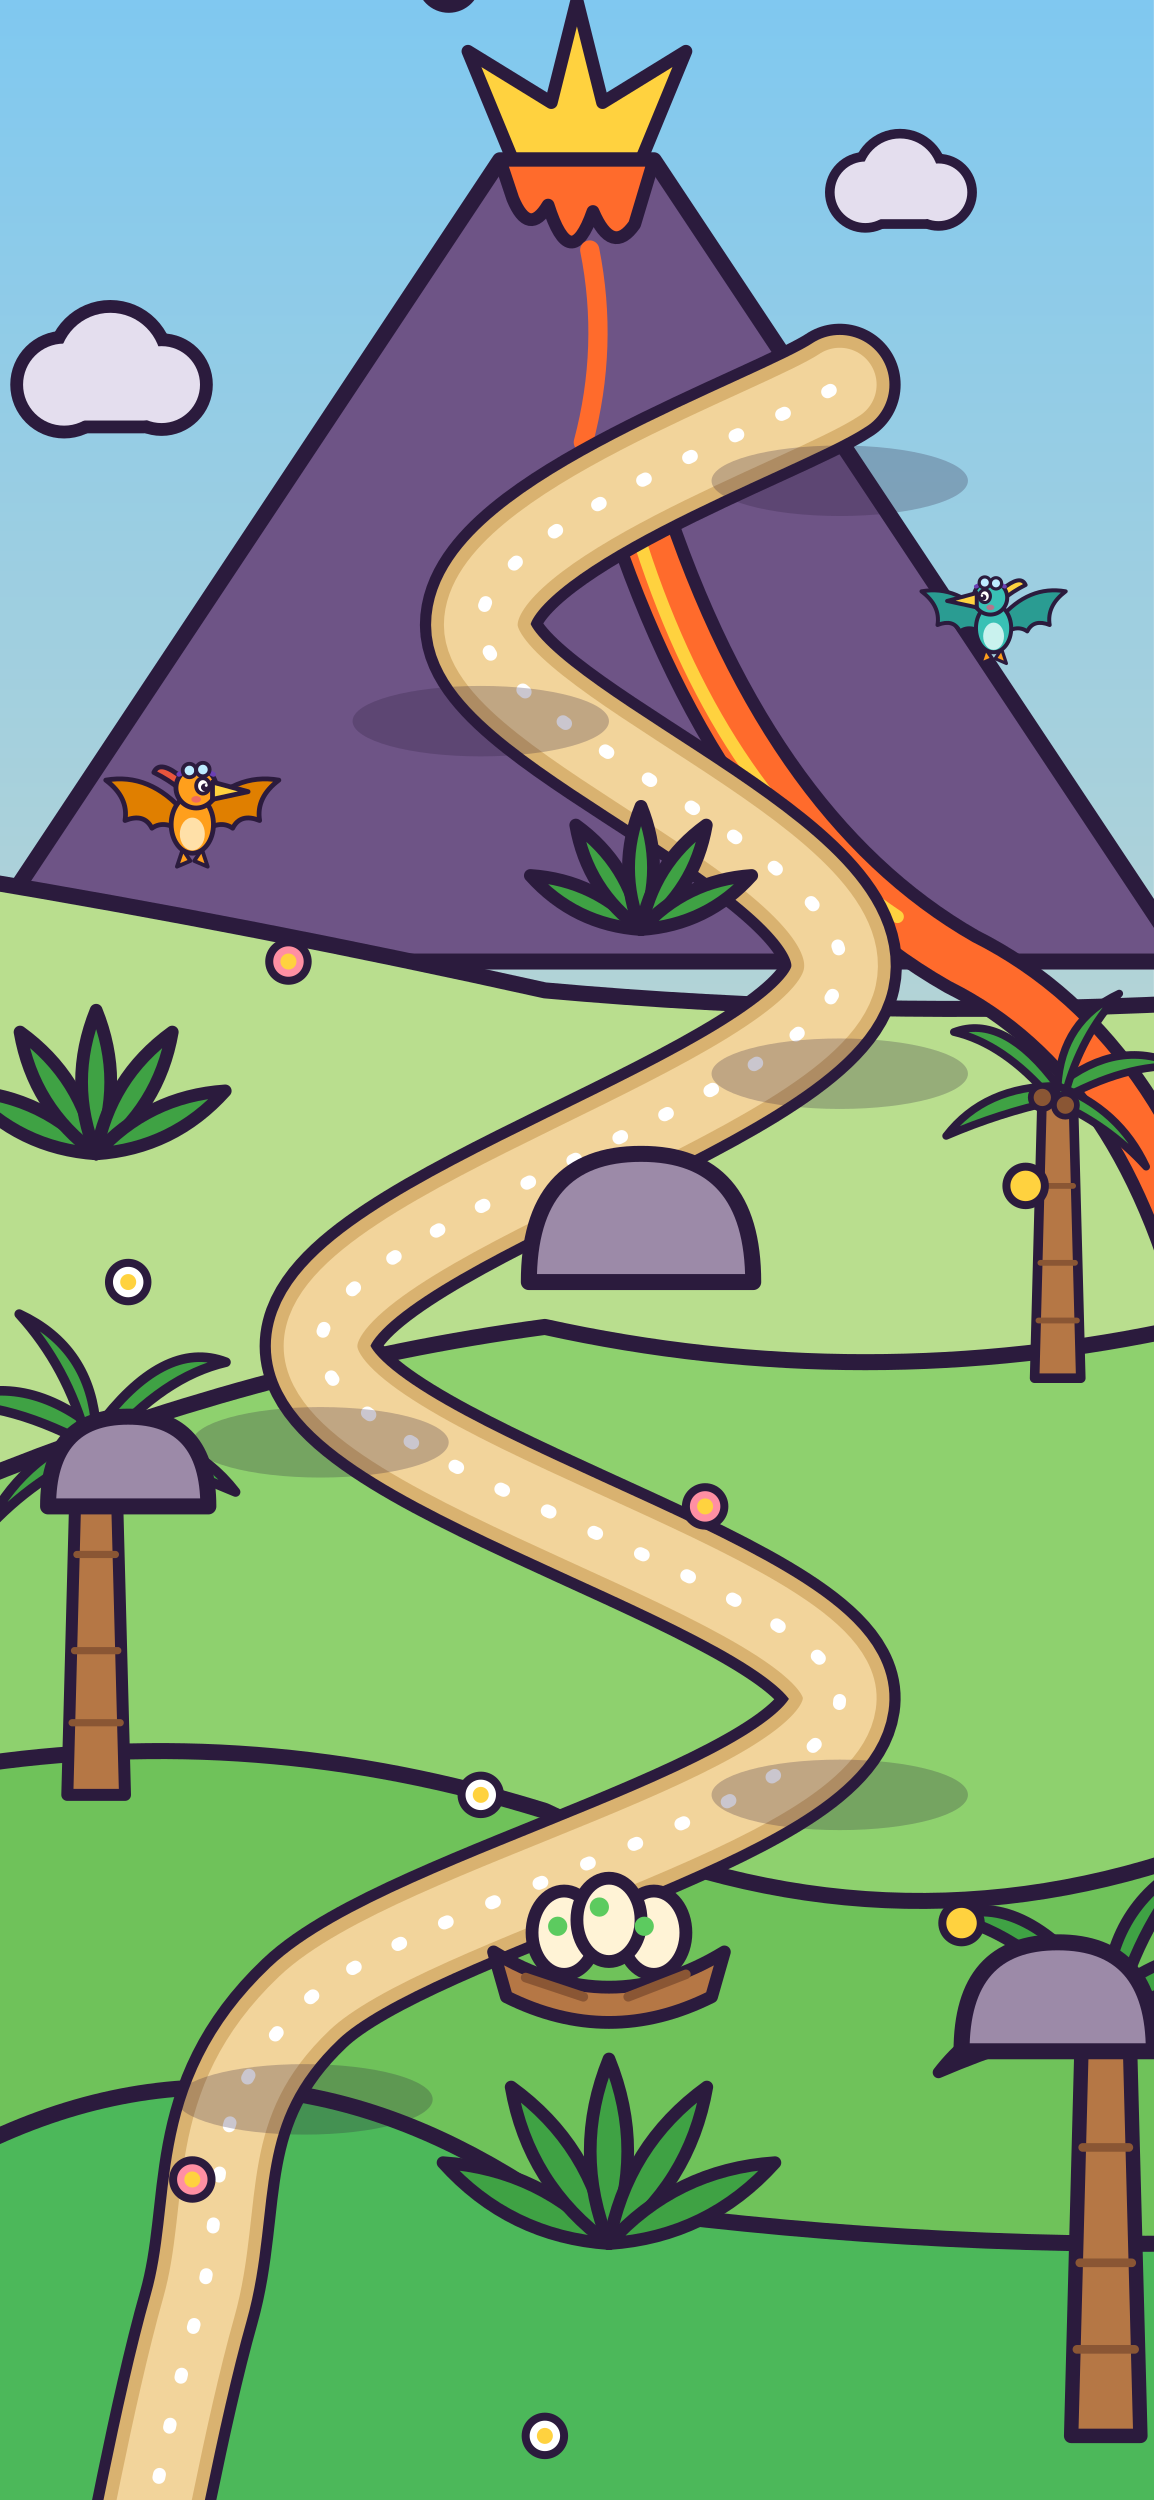
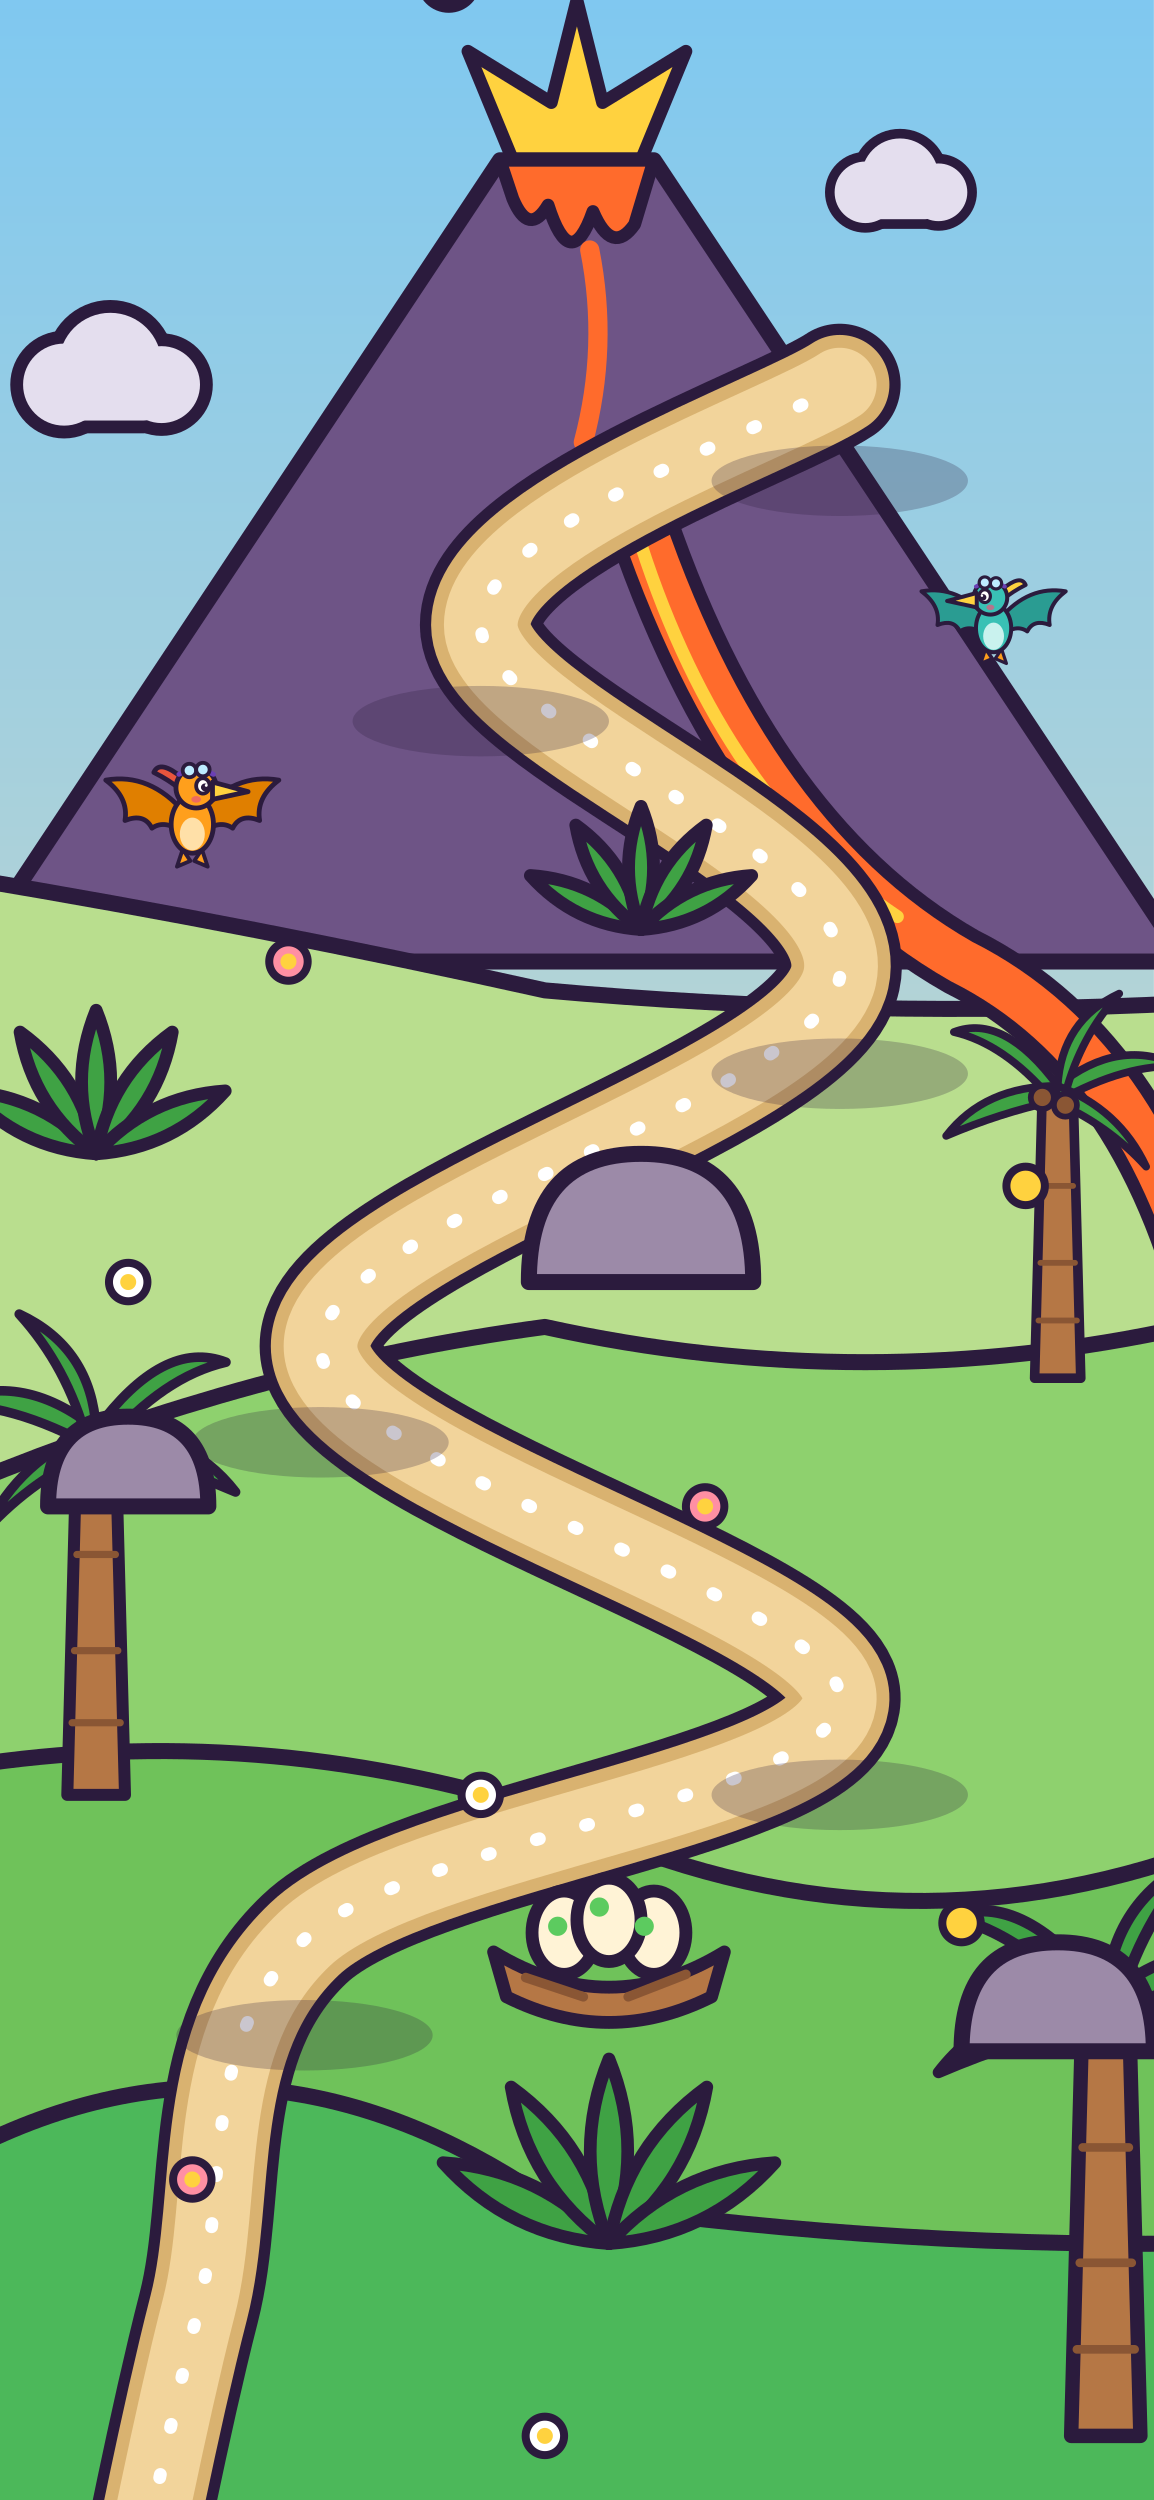
<svg xmlns="http://www.w3.org/2000/svg" viewBox="0 0 360 780" width="360" height="780">
  <defs>
    <linearGradient id="sky" x1="0" y1="0" x2="0" y2="1">
      <stop offset="0" stop-color="#7FC8F0" />
      <stop offset="1" stop-color="#FFE3B0" />
    </linearGradient>
    <g id="cloud">
      <circle cx="0" cy="0" r="16" />
      <circle cx="18" cy="-8" r="20" />
      <circle cx="38" cy="0" r="15" />
      <rect x="0" y="0" width="38" height="14" rx="7" />
    </g>
    <g id="bush">
      <circle cx="0" cy="0" r="18" />
      <circle cx="22" cy="-8" r="22" />
      <circle cx="46" cy="2" r="17" />
      <rect x="0" y="0" width="46" height="18" />
    </g>
  </defs>
  <rect width="360" height="780" fill="url(#sky)" />
  <g stroke="#2B1B3D" stroke-width="5" stroke-linejoin="round" stroke-linecap="round">
    <g transform="translate(20 120) scale(0.8)">
      <use href="#cloud" fill="#2B1B3D" stroke-width="10" />
      <use href="#cloud" fill="#E4DEEE" stroke="none" />
    </g>
    <g transform="translate(270 60) scale(0.6)">
      <use href="#cloud" fill="#2B1B3D" stroke-width="10" />
      <use href="#cloud" fill="#E4DEEE" stroke="none" />
    </g>
    <path d="M160 50 L146 16 L172 32 L180 0 L188 32 L214 16 L200 50 Z" fill="#FFD23F" stroke-width="4" />
    <circle cx="140" cy="-6" r="8" fill="#FF6B2C" stroke-width="4" />
    <circle cx="214" cy="-20" r="7" fill="#FF6B2C" stroke-width="4" />
    <circle cx="184" cy="-36" r="10" fill="#FF6B2C" stroke-width="4" />
    <circle cx="166" cy="-60" r="6" fill="#FF6B2C" stroke-width="4" />
    <path d="M-10.0 300 L156 50 L204 50 L370.0 300 Z" fill="#6E5486" />
    <path d="M156 50 L204 50 L198 70 Q191 80 185 66 Q178 86 171 64 Q165 74 160 62 Z" fill="#FF6B2C" stroke-width="4" />
    <path d="M184 78 Q190 108 182 138" fill="none" stroke="#FF6B2C" stroke-width="6" />
    <path d="M-10 274 Q80 289 170 309 Q270 318 370 313 L370 790 L-10 790 Z" fill="#B9DE8E" />
    <path d="M196 150 Q230 260 300 300 Q360 330 380 420" fill="none" stroke="#2B1B3D" stroke-width="22" />
    <path d="M196 150 Q230 260 300 300 Q360 330 380 420" fill="none" stroke="#FF6B2C" stroke-width="14" />
    <path d="M200 170 Q226 250 280 286" fill="none" stroke="#FFD23F" stroke-width="4" />
    <path d="M-10 463 Q80 426 170 414 Q270 436 370 414 L370 790 L-10 790 Z" fill="#8ED16E" />
    <path d="M-10 551 Q80 537 170 565 Q270 613 370 579 L370 790 L-10 790 Z" fill="#6FC25A" />
    <path d="M-10 671 Q80 625 170 686 Q270 701 370 700 L370 790 L-10 790 Z" fill="#4CB85A" />
    <g transform="translate(30.0 220.0) scale(0.3)">
      <g stroke="#2B1B3D" stroke-width="5" stroke-linejoin="round" stroke-linecap="round">
        <path d="M92 112 Q56 70 10 78 Q34 96 30 120 Q50 112 58 128 Q72 118 92 134 Z" fill="#E07F00" />
        <path d="M108 112 Q144 70 190 78 Q166 96 170 120 Q150 112 142 128 Q128 118 108 134 Z" fill="#E07F00" />
        <path d="M90 150 L84 168 L98 162 Z" fill="#FF9F1C" stroke-width="4" />
        <path d="M110 150 L116 168 L102 162 Z" fill="#FF9F1C" stroke-width="4" />
        <ellipse cx="100" cy="124" rx="22" ry="30" fill="#FF9F1C" />
        <ellipse cx="100" cy="134" rx="13" ry="17" fill="#FFE0A8" stroke="none" />
        <path d="M90 76 Q66 56 60 70 Q76 78 88 88 Z" fill="#E8553D" />
        <circle cx="104" cy="86" r="21" fill="#FF9F1C" />
        <path d="M121 80 L158 90 L121 98 Z" fill="#FFD23F" />
        <ellipse cx="111" cy="84" rx="7" ry="8" fill="#FFFFFF" stroke-width="4" />
        <circle cx="113" cy="85.5" r="4" fill="#2B1B3D" stroke="none" />
        <circle cx="114.5" cy="83.5" r="1.5" fill="#FFFFFF" stroke="none" />
        <ellipse cx="104" cy="98" rx="5" ry="3.5" fill="#E8557A" stroke="none" opacity="0.7" />
        <path d="M86 72 Q104 62 122 72" fill="none" stroke="#6B3FB5" stroke-width="5" />
        <circle cx="97" cy="68" r="7" fill="#BDEBFF" stroke-width="4" />
        <circle cx="111" cy="67" r="7" fill="#BDEBFF" stroke-width="4" />
      </g>
    </g>
    <g transform="translate(335.0 165.0) scale(-0.25 0.25)">
      <g stroke="#2B1B3D" stroke-width="5" stroke-linejoin="round" stroke-linecap="round">
        <path d="M92 112 Q56 70 10 78 Q34 96 30 120 Q50 112 58 128 Q72 118 92 134 Z" fill="#2A9C92" />
        <path d="M108 112 Q144 70 190 78 Q166 96 170 120 Q150 112 142 128 Q128 118 108 134 Z" fill="#2A9C92" />
        <path d="M90 150 L84 168 L98 162 Z" fill="#FF9F1C" stroke-width="4" />
        <path d="M110 150 L116 168 L102 162 Z" fill="#FF9F1C" stroke-width="4" />
        <ellipse cx="100" cy="124" rx="22" ry="30" fill="#39C1B5" />
        <ellipse cx="100" cy="134" rx="13" ry="17" fill="#C9F2EE" stroke="none" />
        <path d="M90 76 Q66 56 60 70 Q76 78 88 88 Z" fill="#FFD23F" />
        <circle cx="104" cy="86" r="21" fill="#39C1B5" />
        <path d="M121 80 L158 90 L121 98 Z" fill="#FFD23F" />
        <ellipse cx="111" cy="84" rx="7" ry="8" fill="#FFFFFF" stroke-width="4" />
        <circle cx="113" cy="85.5" r="4" fill="#2B1B3D" stroke="none" />
        <circle cx="114.5" cy="83.5" r="1.5" fill="#FFFFFF" stroke="none" />
        <ellipse cx="104" cy="98" rx="5" ry="3.5" fill="#E8557A" stroke="none" opacity="0.7" />
        <path d="M86 72 Q104 62 122 72" fill="none" stroke="#6B3FB5" stroke-width="5" />
        <circle cx="97" cy="68" r="7" fill="#BDEBFF" stroke-width="4" />
        <circle cx="111" cy="67" r="7" fill="#BDEBFF" stroke-width="4" />
      </g>
    </g>
-     <path d="M40 820 C43.7 803.3 52.8 752.5 62 720 C71.2 687.5 61.7 656.7 95 625 C128.3 593.3 261.2 564.2 262 530 C262.8 495.8 100.0 457.5 100 420 C100.0 382.5 253.7 342.5 262 305 C270.3 267.5 150.0 225.8 150 195 C150.0 164.2 243.3 132.5 262 120" fill="none" stroke="#2B1B3D" stroke-width="38" />
-     <path d="M40 820 C43.7 803.3 52.8 752.5 62 720 C71.2 687.5 61.7 656.7 95 625 C128.3 593.3 261.2 564.2 262 530 C262.8 495.8 100.0 457.5 100 420 C100.0 382.5 253.7 342.5 262 305 C270.3 267.5 150.0 225.8 150 195 C150.0 164.2 243.3 132.5 262 120" fill="none" stroke="#D9B270" stroke-width="31" />
-     <path d="M40 820 C43.7 803.3 52.8 752.5 62 720 C71.2 687.5 61.7 656.7 95 625 C128.3 593.3 261.2 564.2 262 530 C262.8 495.8 100.0 457.5 100 420 C100.0 382.5 253.7 342.5 262 305 C270.3 267.5 150.0 225.8 150 195 C150.0 164.2 243.3 132.5 262 120" fill="none" stroke="#F2D49B" stroke-width="23" />
-     <path d="M40 820 C43.7 803.3 52.8 752.5 62 720 C71.2 687.5 61.7 656.7 95 625 C128.3 593.3 261.2 564.2 262 530 C262.8 495.8 100.0 457.5 100 420 C100.0 382.5 253.7 342.5 262 305 C270.3 267.5 150.0 225.8 150 195 C150.0 164.2 243.3 132.5 262 120" fill="none" stroke="#FFFFFF" stroke-width="4" stroke-dasharray="1 15" />
-     <ellipse cx="95" cy="655" rx="40" ry="11" fill="#2B1B3D" opacity="0.25" stroke="none" />
+     <path d="M40 820 C43.7 803.3 52.8 755.8 62 720 C71.2 684.2 61.7 636.7 95 605 C128.3 573.3 261.2 560.8 262 530 C262.8 499.2 100.0 457.5 100 420 C100.0 382.5 253.7 342.5 262 305 C270.3 267.5 150.0 225.8 150 195 C150.0 164.2 243.3 132.5 262 120" fill="none" stroke="#2B1B3D" stroke-width="38" />
+     <path d="M40 820 C43.7 803.3 52.8 755.8 62 720 C71.2 684.2 61.7 636.7 95 605 C128.3 573.3 261.2 560.8 262 530 C262.8 499.2 100.0 457.5 100 420 C100.0 382.5 253.7 342.5 262 305 C270.3 267.5 150.0 225.8 150 195 C150.0 164.2 243.3 132.5 262 120" fill="none" stroke="#D9B270" stroke-width="31" />
+     <path d="M40 820 C43.7 803.3 52.8 755.8 62 720 C71.2 684.2 61.7 636.7 95 605 C128.3 573.3 261.2 560.8 262 530 C262.8 499.2 100.0 457.5 100 420 C100.0 382.5 253.7 342.5 262 305 C270.3 267.5 150.0 225.8 150 195 C150.0 164.2 243.3 132.5 262 120" fill="none" stroke="#F2D49B" stroke-width="23" />
+     <path d="M40 820 C43.7 803.3 52.8 755.8 62 720 C71.2 684.2 61.7 636.7 95 605 C128.3 573.3 261.2 560.8 262 530 C262.8 499.2 100.0 457.5 100 420 C100.0 382.5 253.7 342.5 262 305 C270.3 267.5 150.0 225.8 150 195 C150.0 164.2 243.3 132.5 262 120" fill="none" stroke="#FFFFFF" stroke-width="4" stroke-dasharray="1 15" />
+     <ellipse cx="95" cy="635" rx="40" ry="11" fill="#2B1B3D" opacity="0.25" stroke="none" />
    <ellipse cx="262" cy="560" rx="40" ry="11" fill="#2B1B3D" opacity="0.25" stroke="none" />
    <ellipse cx="100" cy="450" rx="40" ry="11" fill="#2B1B3D" opacity="0.25" stroke="none" />
    <ellipse cx="262" cy="335" rx="40" ry="11" fill="#2B1B3D" opacity="0.25" stroke="none" />
    <ellipse cx="150" cy="225" rx="40" ry="11" fill="#2B1B3D" opacity="0.25" stroke="none" />
    <ellipse cx="262" cy="150" rx="40" ry="11" fill="#2B1B3D" opacity="0.25" stroke="none" />
    <g transform="translate(-196.5 260.0) scale(0.75 0.75)">
      <path d="M290 400 L294 250 L310 250 L314 400 Z" fill="#B57745" />
      <path d="M294 300 L310 300 M293 340 L311 340 M292 370 L312 370" fill="none" stroke="#8A5634" stroke-width="3" />
      <path d="M302 248 Q270 222 238 238 Q266 236 302 256 Z" fill="#3FA244" stroke-width="4" />
      <path d="M302 248 Q300 214 270 200 Q290 222 298 252 Z" fill="#3FA244" stroke-width="4" />
      <path d="M302 248 Q330 210 356 220 Q330 226 306 254 Z" fill="#3FA244" stroke-width="4" />
      <path d="M302 248 Q340 248 360 274 Q332 262 304 256 Z" fill="#3FA244" stroke-width="4" />
      <path d="M302 248 Q270 260 256 290 Q276 268 304 256 Z" fill="#3FA244" stroke-width="4" />
      <circle cx="298" cy="258" r="6" fill="#8A5634" stroke-width="3" />
      <circle cx="310" cy="254" r="6" fill="#8A5634" stroke-width="3" />
    </g>
    <g transform="translate(616.8 400.0) scale(-0.9 0.9)">
      <path d="M290 400 L294 250 L310 250 L314 400 Z" fill="#B57745" />
      <path d="M294 300 L310 300 M293 340 L311 340 M292 370 L312 370" fill="none" stroke="#8A5634" stroke-width="3" />
      <path d="M302 248 Q270 222 238 238 Q266 236 302 256 Z" fill="#3FA244" stroke-width="4" />
      <path d="M302 248 Q300 214 270 200 Q290 222 298 252 Z" fill="#3FA244" stroke-width="4" />
      <path d="M302 248 Q330 210 356 220 Q330 226 306 254 Z" fill="#3FA244" stroke-width="4" />
      <path d="M302 248 Q340 248 360 274 Q332 262 304 256 Z" fill="#3FA244" stroke-width="4" />
      <path d="M302 248 Q270 260 256 290 Q276 268 304 256 Z" fill="#3FA244" stroke-width="4" />
      <circle cx="298" cy="258" r="6" fill="#8A5634" stroke-width="3" />
      <circle cx="310" cy="254" r="6" fill="#8A5634" stroke-width="3" />
    </g>
    <g transform="translate(511.2 190.0) scale(-0.6 0.6)">
      <path d="M290 400 L294 250 L310 250 L314 400 Z" fill="#B57745" />
      <path d="M294 300 L310 300 M293 340 L311 340 M292 370 L312 370" fill="none" stroke="#8A5634" stroke-width="3" />
      <path d="M302 248 Q270 222 238 238 Q266 236 302 256 Z" fill="#3FA244" stroke-width="4" />
      <path d="M302 248 Q300 214 270 200 Q290 222 298 252 Z" fill="#3FA244" stroke-width="4" />
      <path d="M302 248 Q330 210 356 220 Q330 226 306 254 Z" fill="#3FA244" stroke-width="4" />
      <path d="M302 248 Q340 248 360 274 Q332 262 304 256 Z" fill="#3FA244" stroke-width="4" />
      <path d="M302 248 Q270 260 256 290 Q276 268 304 256 Z" fill="#3FA244" stroke-width="4" />
      <circle cx="298" cy="258" r="6" fill="#8A5634" stroke-width="3" />
      <circle cx="310" cy="254" r="6" fill="#8A5634" stroke-width="3" />
    </g>
    <path d="M165.0 400 Q165.0 360 200 360 Q235.0 360 235.0 400 Z" fill="#9C8AA8" />
    <path d="M300.0 640 Q300.0 606 330 606 Q360.0 606 360.0 640 Z" fill="#9C8AA8" />
    <path d="M15.0 470 Q15.0 442 40 442 Q65.0 442 65.0 470 Z" fill="#9C8AA8" />
    <g transform="translate(190 700) scale(0.9)" stroke-width="4.4">
      <path d="M0 0 Q-13 -32 0 -64 Q13 -32 0 0 Z" transform="rotate(-64)" fill="#3FA244" />
      <path d="M0 0 Q-13 -32 0 -64 Q13 -32 0 0 Z" transform="rotate(-32)" fill="#3FA244" />
      <path d="M0 0 Q-13 -32 0 -64 Q13 -32 0 0 Z" transform="rotate(0)" fill="#3FA244" />
      <path d="M0 0 Q-13 -32 0 -64 Q13 -32 0 0 Z" transform="rotate(32)" fill="#3FA244" />
      <path d="M0 0 Q-13 -32 0 -64 Q13 -32 0 0 Z" transform="rotate(64)" fill="#3FA244" />
    </g>
    <g transform="translate(30 360) scale(0.7)" stroke-width="5.7">
      <path d="M0 0 Q-13 -32 0 -64 Q13 -32 0 0 Z" transform="rotate(-64)" fill="#3FA244" />
      <path d="M0 0 Q-13 -32 0 -64 Q13 -32 0 0 Z" transform="rotate(-32)" fill="#3FA244" />
      <path d="M0 0 Q-13 -32 0 -64 Q13 -32 0 0 Z" transform="rotate(0)" fill="#3FA244" />
      <path d="M0 0 Q-13 -32 0 -64 Q13 -32 0 0 Z" transform="rotate(32)" fill="#3FA244" />
      <path d="M0 0 Q-13 -32 0 -64 Q13 -32 0 0 Z" transform="rotate(64)" fill="#3FA244" />
    </g>
    <g transform="translate(200 290) scale(0.6)" stroke-width="6.7">
      <path d="M0 0 Q-13 -32 0 -64 Q13 -32 0 0 Z" transform="rotate(-64)" fill="#3FA244" />
      <path d="M0 0 Q-13 -32 0 -64 Q13 -32 0 0 Z" transform="rotate(-32)" fill="#3FA244" />
      <path d="M0 0 Q-13 -32 0 -64 Q13 -32 0 0 Z" transform="rotate(0)" fill="#3FA244" />
      <path d="M0 0 Q-13 -32 0 -64 Q13 -32 0 0 Z" transform="rotate(32)" fill="#3FA244" />
      <path d="M0 0 Q-13 -32 0 -64 Q13 -32 0 0 Z" transform="rotate(64)" fill="#3FA244" />
    </g>
    <g transform="translate(-116 103)">
      <ellipse cx="292" cy="500" rx="10" ry="13" fill="#FFF3D6" stroke-width="4" />
      <ellipse cx="320" cy="500" rx="10" ry="13" fill="#FFF3D6" stroke-width="4" />
      <ellipse cx="306" cy="496" rx="10" ry="13" fill="#FFF3D6" stroke-width="4" />
      <circle cx="303" cy="492" r="3" fill="#5CCB5F" stroke="none" />
      <circle cx="317" cy="498" r="3" fill="#5CCB5F" stroke="none" />
      <circle cx="290" cy="498" r="3" fill="#5CCB5F" stroke="none" />
      <path d="M270 506 Q306 528 342 506 L338 520 Q306 536 274 520 Z" fill="#B57745" stroke-width="4" />
      <path d="M280 514 L298 520 M312 520 L330 513" fill="none" stroke="#8A5634" stroke-width="3" />
    </g>
    <circle cx="60" cy="680" r="6" fill="#FF8FA3" stroke-width="2.5" />
    <circle cx="60" cy="680" r="2.5" fill="#FFD23F" stroke="none" />
    <circle cx="150" cy="560" r="6" fill="#FFFFFF" stroke-width="2.5" />
    <circle cx="150" cy="560" r="2.5" fill="#FFD23F" stroke="none" />
    <circle cx="300" cy="600" r="6" fill="#FFD23F" stroke-width="2.5" />
    <circle cx="300" cy="600" r="2.5" fill="#FFD23F" stroke="none" />
    <circle cx="220" cy="470" r="6" fill="#FF8FA3" stroke-width="2.5" />
    <circle cx="220" cy="470" r="2.5" fill="#FFD23F" stroke="none" />
    <circle cx="40" cy="400" r="6" fill="#FFFFFF" stroke-width="2.5" />
    <circle cx="40" cy="400" r="2.5" fill="#FFD23F" stroke="none" />
    <circle cx="320" cy="370" r="6" fill="#FFD23F" stroke-width="2.5" />
    <circle cx="320" cy="370" r="2.5" fill="#FFD23F" stroke="none" />
    <circle cx="90" cy="300" r="6" fill="#FF8FA3" stroke-width="2.5" />
    <circle cx="90" cy="300" r="2.5" fill="#FFD23F" stroke="none" />
    <circle cx="170" cy="760" r="6" fill="#FFFFFF" stroke-width="2.5" />
    <circle cx="170" cy="760" r="2.5" fill="#FFD23F" stroke="none" />
  </g>
</svg>
